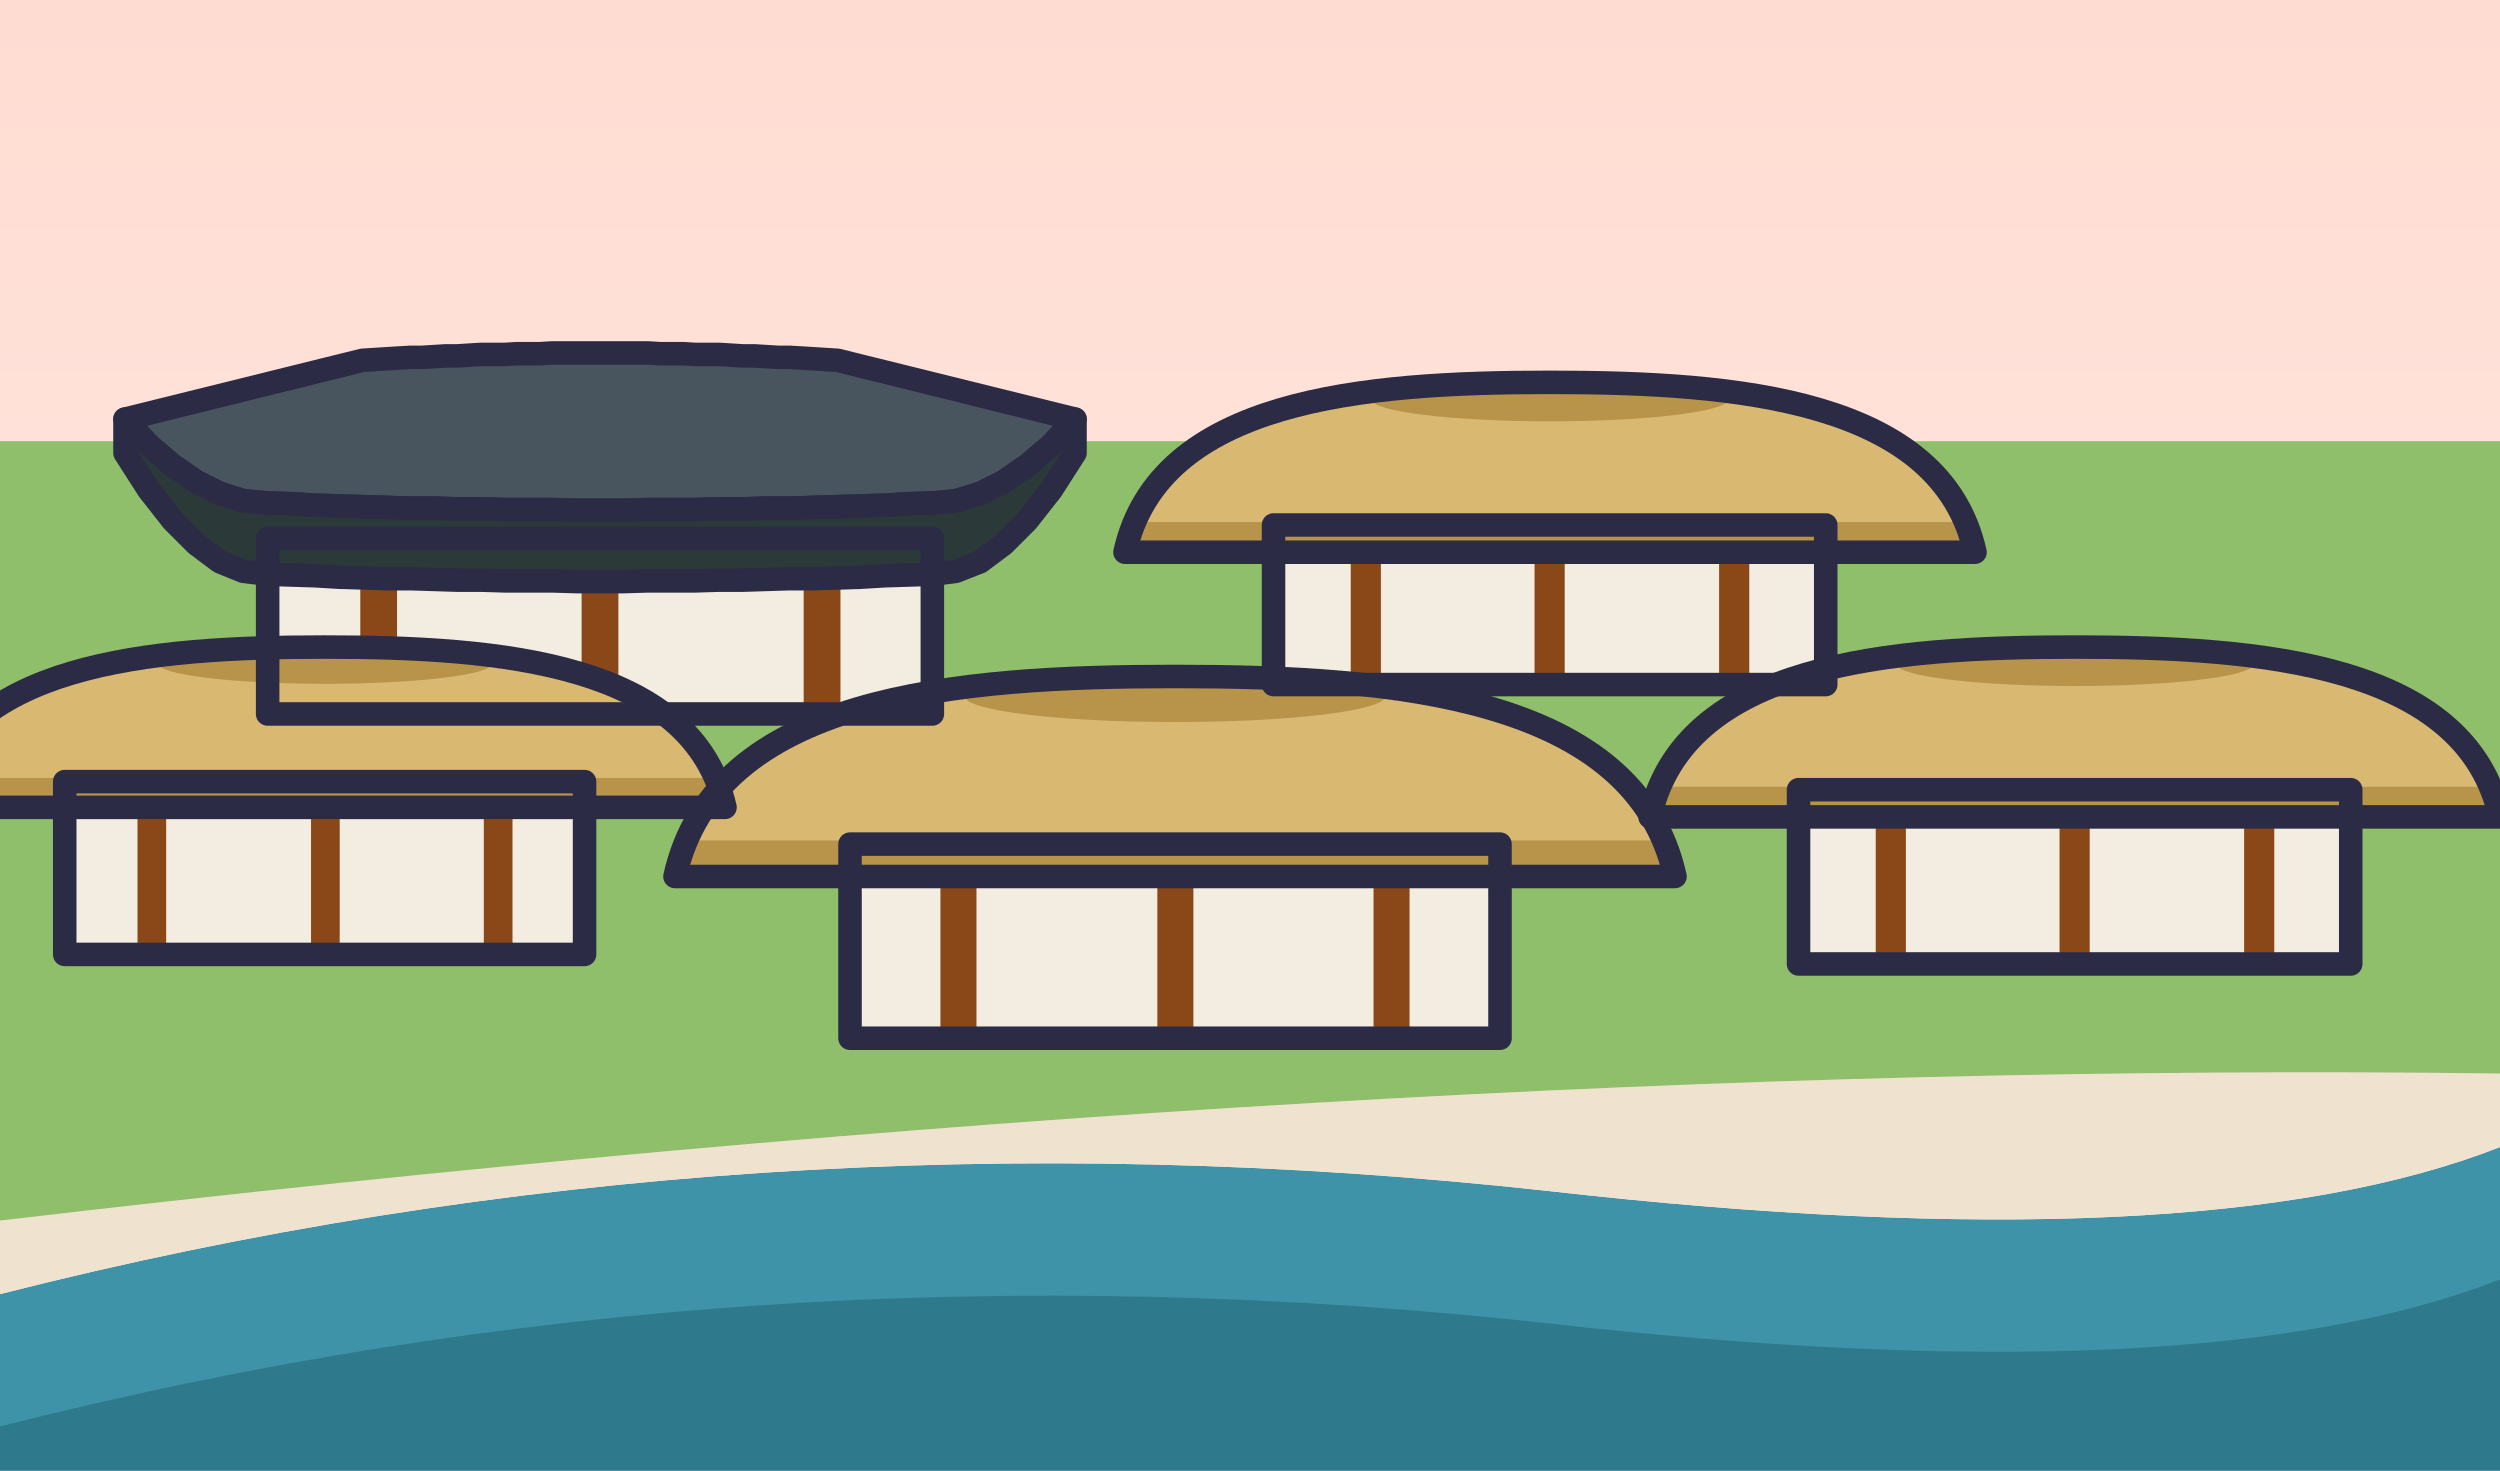
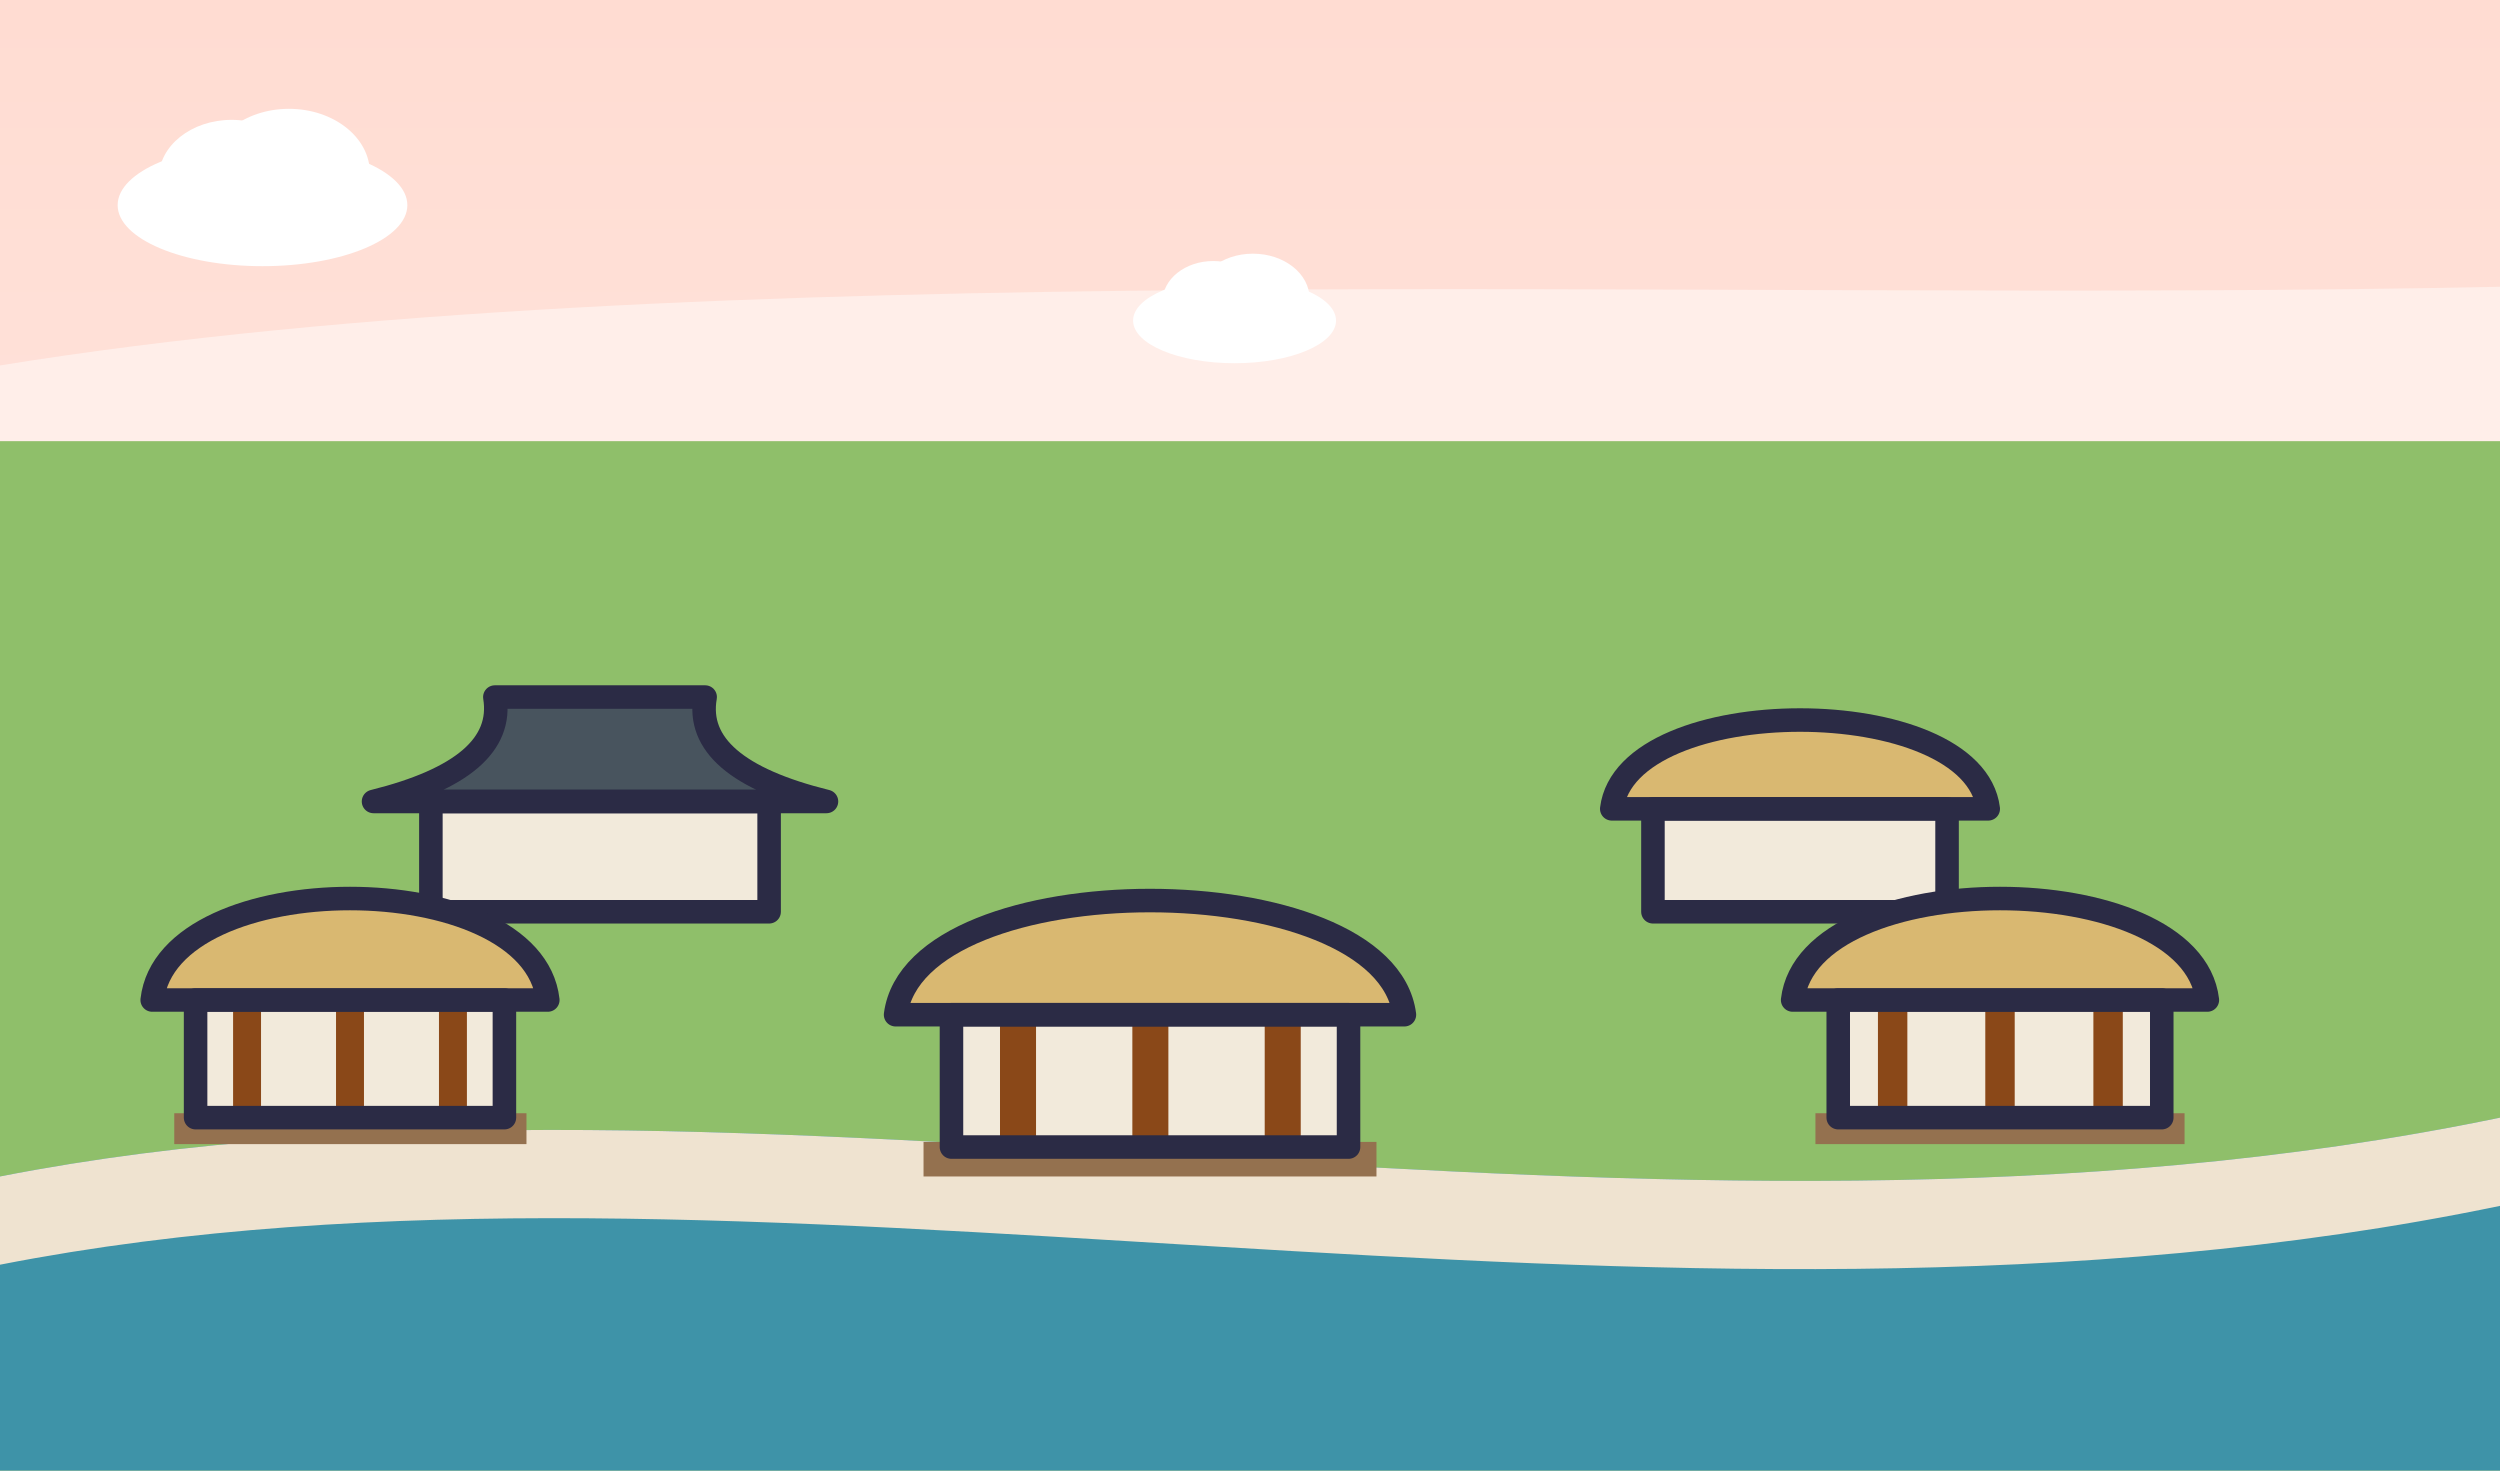
<svg xmlns="http://www.w3.org/2000/svg" viewBox="0 0 340 200" width="340" height="200" role="img" aria-label="하회마을" data-landmark="hahoe-folk-village">
  <defs>
    <linearGradient id="sky" x1="0" y1="0" x2="0" y2="1">
      <stop offset="0" stop-color="#FFDCD2" />
      <stop offset="1" stop-color="#FFEEE9" />
    </linearGradient>
  </defs>
  <rect width="340" height="200" fill="url(#sky)" />
-   <path d="M0,200.0 L0,176.0 Q102.0,150.0 210.8,162.0 Q299.2,172.0 340.0,156.0 L340,200 Z" fill="#3E93A8" />
-   <path d="M0,200.0 L0,194.0 Q102.0,168.0 210.8,180.0 Q299.2,190.0 340.0,174.0 L340,200 Z" fill="#2E7A8C" />
-   <path d="M0,176.0 Q102.0,150.0 210.8,162.0 Q299.2,172.0 340.0,156.0 L340,146.0 Q187.0,144.0 0,166.0 Z" fill="#EFE3D0" />
-   <path d="M0,166.0 Q187.0,144.0 340.0,146.0 L340,60.0 L0,60.0 Z" fill="#8FBF6A" />
-   <rect x="36.4" y="73.2" width="90.4" height="23.9" fill="#F2EDE0" />
-   <rect x="49.0" y="77.1" width="5.0" height="20.0" fill="#8A4818" />
-   <rect x="79.1" y="77.1" width="5.0" height="20.0" fill="#8A4818" />
-   <rect x="109.3" y="77.1" width="5.0" height="20.0" fill="#8A4818" />
-   <path d="M17.0,57.0 L20.2,60.5 L23.5,63.3 L26.7,65.5 L29.9,67.1 L33.1,68.1 L36.4,68.4 L39.6,68.5 L42.8,68.7 L46.1,68.8 L49.3,68.9 L52.5,69.0 L55.8,69.1 L59.0,69.1 L62.2,69.2 L65.4,69.2 L68.7,69.3 L71.9,69.3 L75.1,69.3 L78.4,69.4 L81.6,69.4 L84.8,69.4 L88.1,69.3 L91.3,69.3 L94.5,69.3 L97.8,69.2 L101.0,69.2 L104.2,69.1 L107.4,69.1 L110.7,69.0 L113.9,68.9 L117.1,68.8 L120.4,68.7 L123.6,68.5 L126.8,68.4 L130.0,68.1 L133.3,67.1 L136.5,65.5 L139.7,63.3 L143.0,60.5 L146.2,57.0 L146.2,61.6 L143.0,66.6 L139.7,70.8 L136.5,74.0 L133.3,76.4 L130.0,77.7 L126.8,78.1 L123.6,78.2 L120.4,78.3 L117.1,78.5 L113.9,78.6 L110.7,78.7 L107.4,78.7 L104.2,78.8 L101.0,78.9 L97.8,78.9 L94.5,79.0 L91.3,79.0 L88.1,79.0 L84.8,79.1 L81.6,79.1 L78.4,79.1 L75.1,79.0 L71.9,79.0 L68.7,79.0 L65.4,78.9 L62.2,78.9 L59.0,78.8 L55.8,78.7 L52.5,78.7 L49.3,78.6 L46.1,78.5 L42.8,78.3 L39.6,78.2 L36.4,78.1 L33.1,77.7 L29.9,76.4 L26.7,74.0 L23.5,70.8 L20.2,66.6 L17.0,61.6 Z" fill="#2B3A38" />
-   <path d="M49.3,49.0 L50.9,48.9 L52.5,48.8 L54.1,48.7 L55.8,48.6 L57.4,48.6 L59.0,48.5 L60.6,48.4 L62.2,48.4 L63.8,48.3 L65.4,48.2 L67.1,48.2 L68.7,48.2 L70.3,48.1 L71.9,48.1 L73.5,48.1 L75.1,48.0 L76.8,48.0 L78.4,48.0 L80.0,48.0 L81.6,48.0 L83.2,48.0 L84.8,48.0 L86.4,48.0 L88.1,48.0 L89.7,48.1 L91.3,48.1 L92.9,48.1 L94.5,48.2 L96.1,48.2 L97.8,48.2 L99.4,48.3 L101.0,48.4 L102.6,48.4 L104.2,48.5 L105.8,48.6 L107.4,48.6 L109.1,48.7 L110.7,48.8 L112.3,48.9 L113.9,49.0 L146.2,57.0 L143.0,60.5 L139.7,63.3 L136.5,65.5 L133.3,67.1 L130.0,68.1 L126.8,68.4 L123.6,68.5 L120.4,68.7 L117.1,68.8 L113.9,68.9 L110.7,69.0 L107.4,69.1 L104.2,69.1 L101.0,69.2 L97.8,69.2 L94.5,69.3 L91.3,69.3 L88.1,69.3 L84.8,69.4 L81.6,69.4 L78.4,69.4 L75.1,69.3 L71.9,69.3 L68.7,69.3 L65.4,69.2 L62.2,69.2 L59.0,69.1 L55.8,69.1 L52.5,69.0 L49.3,68.9 L46.1,68.8 L42.8,68.7 L39.6,68.5 L36.4,68.4 L33.1,68.1 L29.9,67.1 L26.7,65.5 L23.5,63.3 L20.2,60.5 L17.0,57.0 Z" fill="#48545E" />
-   <rect x="173.2" y="71.4" width="75.1" height="21.7" fill="#F2EDE0" />
-   <rect x="183.7" y="75.1" width="4.1" height="18.0" fill="#8A4818" />
-   <rect x="208.7" y="75.1" width="4.1" height="18.0" fill="#8A4818" />
-   <rect x="233.8" y="75.1" width="4.1" height="18.0" fill="#8A4818" />
-   <path d="M153.0,75.1 C157.6,54.3 185.4,52.0 210.8,52.0 C236.2,52.0 264.0,54.3 268.6,75.1 Z" fill="#D9B871" />
-   <path d="M153.0,75.1 L268.6,75.1 L267.4,71.0 L154.2,71.0 Z" fill="#B8944B" />
-   <ellipse cx="210.8" cy="54.3" rx="24.3" ry="3.0" fill="#B8944B" />
-   <rect x="8.8" y="106.3" width="70.7" height="23.5" fill="#F2EDE0" />
-   <rect x="18.7" y="109.8" width="3.9" height="20.0" fill="#8A4818" />
-   <rect x="42.3" y="109.8" width="3.9" height="20.0" fill="#8A4818" />
-   <rect x="65.8" y="109.8" width="3.9" height="20.0" fill="#8A4818" />
-   <path d="M-10.2,109.8 C-5.8,90.2 20.3,88.0 44.2,88.0 C68.1,88.0 94.2,90.2 98.6,109.8 Z" fill="#D9B871" />
-   <path d="M-10.2,109.8 L98.6,109.8 L97.5,105.8 L-9.1,105.8 Z" fill="#B8944B" />
-   <ellipse cx="44.2" cy="90.2" rx="22.8" ry="2.8" fill="#B8944B" />
-   <rect x="115.6" y="114.8" width="88.4" height="26.4" fill="#F2EDE0" />
-   <rect x="127.9" y="119.2" width="4.9" height="22.0" fill="#8A4818" />
-   <rect x="157.4" y="119.2" width="4.9" height="22.0" fill="#8A4818" />
-   <rect x="186.8" y="119.2" width="4.9" height="22.0" fill="#8A4818" />
-   <path d="M91.8,119.2 C97.2,94.7 129.9,92.0 159.8,92.0 C189.7,92.0 222.4,94.7 227.8,119.2 Z" fill="#D9B871" />
-   <path d="M91.8,119.2 L227.8,119.2 L226.4,114.3 L93.2,114.3 Z" fill="#B8944B" />
-   <ellipse cx="159.8" cy="94.7" rx="28.6" ry="3.5" fill="#B8944B" />
-   <rect x="244.6" y="107.4" width="75.1" height="23.7" fill="#F2EDE0" />
-   <rect x="255.1" y="111.1" width="4.1" height="20.0" fill="#8A4818" />
-   <rect x="280.1" y="111.1" width="4.1" height="20.0" fill="#8A4818" />
-   <rect x="305.2" y="111.1" width="4.1" height="20.0" fill="#8A4818" />
-   <path d="M224.4,111.1 C229.0,90.3 256.8,88.0 282.2,88.0 C307.6,88.0 335.4,90.3 340.0,111.1 Z" fill="#D9B871" />
-   <path d="M224.4,111.1 L340.0,111.1 L338.8,107.0 L225.6,107.0 Z" fill="#B8944B" />
-   <ellipse cx="282.2" cy="90.3" rx="24.3" ry="3.0" fill="#B8944B" />
+   <path d="M0,49.7 C95.2,34.3 231.2,41.3 340.0,39.0 L340.0,60.0 L0,60.0 Z" fill="#FFEEE9" opacity="1" />
+   <g fill="#FFFFFF">
+     <ellipse cx="35.7" cy="27.9" rx="19.7" ry="8.3" />
+     <ellipse cx="31.5" cy="24.2" rx="9.9" ry="7.9" />
+     <ellipse cx="39.3" cy="23.5" rx="11.0" ry="8.7" />
+   </g>
+   <g fill="#FFFFFF">
+     <ellipse cx="167.9" cy="43.6" rx="13.8" ry="5.8" />
+     <ellipse cx="165.0" cy="41.0" rx="6.9" ry="5.5" />
+     <ellipse cx="170.4" cy="40.6" rx="7.7" ry="6.1" />
+   </g>
+   <rect y="60.0" width="340" height="140.0" fill="#8FBF6A" />
+   <path d="M0,160.0 C102.0,140.0 224.4,176.0 340,152.0 L340,200 L0,200 Z" fill="#3E93A8" />
+   <path d="M0,160.0 C102.0,140.0 224.4,176.0 340,152.0 L340,164.0 C224.4,188.0 102.0,152.0 0,172.0 Z" fill="#EFE3D0" />
+   <defs>
+     <mask id="mFront">
+       <rect width="340" height="200" fill="#fff" />
+       <path d="M26.6,136.0 L68.6,136.0 L68.6,152.0 L26.6,152.0 Z" fill="#000" />
+       <path d="M20.7,136.0 C22.8,117.6 72.4,117.6 74.5,136.0 Z" fill="#000" />
+       <path d="M129.4,138.0 L183.4,138.0 L183.4,156.0 L129.4,156.0 Z" fill="#000" />
+       <path d="M121.8,138.0 C124.5,117.3 188.3,117.3 191.0,138.0 Z" fill="#000" />
+       <path d="M250.0,136.0 L294.0,136.0 L294.0,152.0 L250.0,152.0 Z" fill="#000" />
+       <path d="M243.8,136.0 C246.0,117.6 298.0,117.6 300.2,136.0 Z" fill="#000" />
+     </mask>
+   </defs>
+   <g mask="url(#mFront)">
+     <path d="M58.6,109.0 L104.6,109.0 L104.6,124.0 L58.6,124.0 Z" fill="#F2EADB" />
+     <path d="M50.8,109.0 Q68.9,104.5 67.3,94.8 L95.9,94.8 Q94.2,104.5 112.4,109.0 Z" fill="#48545E" />
+     <path d="M224.8,110.0 L264.8,110.0 L264.8,124.0 L224.8,124.0 Z" fill="#F2EADB" />
+     <path d="M219.2,110.0 C221.2,93.9 268.4,93.9 270.4,110.0 Z" fill="#D9B871" />
+     <g fill="none" stroke="#2B2B45" stroke-width="3.2" stroke-linejoin="round" stroke-linecap="round">
+       <path d="M58.6,109.0 L104.6,109.0 L104.6,124.0 L58.6,124.0 Z" />
+       <path d="M50.8,109.0 Q68.9,104.5 67.3,94.8 L95.9,94.8 Q94.2,104.5 112.4,109.0 Z" />
+       <path d="M224.8,110.0 L264.8,110.0 L264.8,124.0 L224.8,124.0 Z" />
+       <path d="M219.2,110.0 C221.2,93.9 268.4,93.9 270.4,110.0 Z" />
+     </g>
+   </g>
+   <rect x="23.7" y="151.4" width="47.9" height="4.2" fill="#94714F" />
+   <path d="M26.6,136.0 L68.6,136.0 L68.6,152.0 L26.6,152.0 Z" fill="#F2EADB" />
+   <rect x="31.7" y="136.0" width="3.8" height="16.0" fill="#8A4818" />
+   <rect x="45.7" y="136.0" width="3.8" height="16.0" fill="#8A4818" />
+   <rect x="59.7" y="136.0" width="3.8" height="16.0" fill="#8A4818" />
+   <path d="M20.7,136.0 C22.8,117.6 72.4,117.6 74.5,136.0 Z" fill="#D9B871" />
+   <rect x="125.6" y="155.3" width="61.6" height="4.7" fill="#94714F" />
+   <path d="M129.4,138.0 L183.4,138.0 L183.4,156.0 L129.4,156.0 Z" fill="#F2EADB" />
+   <rect x="136.0" y="138.0" width="4.9" height="18.0" fill="#8A4818" />
+   <rect x="154.0" y="138.0" width="4.9" height="18.0" fill="#8A4818" />
+   <rect x="172.0" y="138.0" width="4.9" height="18.0" fill="#8A4818" />
+   <path d="M121.8,138.0 C124.5,117.3 188.3,117.3 191.0,138.0 Z" fill="#D9B871" />
+   <rect x="246.9" y="151.4" width="50.2" height="4.2" fill="#94714F" />
+   <path d="M250.0,136.0 L294.0,136.0 L294.0,152.0 L250.0,152.0 Z" fill="#F2EADB" />
+   <rect x="255.4" y="136.0" width="4.0" height="16.0" fill="#8A4818" />
+   <rect x="270.0" y="136.0" width="4.0" height="16.0" fill="#8A4818" />
+   <rect x="284.7" y="136.0" width="4.0" height="16.0" fill="#8A4818" />
+   <path d="M243.8,136.0 C246.0,117.6 298.0,117.6 300.2,136.0 Z" fill="#D9B871" />
  <g fill="none" stroke="#2B2B45" stroke-width="3.2" stroke-linejoin="round" stroke-linecap="round">
-     <rect x="36.4" y="73.2" width="90.4" height="23.9" />
-     <path d="M49.3,49.0 L50.9,48.9 L52.5,48.8 L54.1,48.7 L55.8,48.6 L57.4,48.6 L59.0,48.5 L60.6,48.4 L62.2,48.4 L63.8,48.3 L65.4,48.2 L67.1,48.2 L68.7,48.2 L70.3,48.1 L71.9,48.1 L73.5,48.1 L75.1,48.0 L76.8,48.0 L78.4,48.0 L80.0,48.0 L81.6,48.0 L83.2,48.0 L84.8,48.0 L86.4,48.0 L88.1,48.0 L89.7,48.1 L91.3,48.1 L92.9,48.1 L94.5,48.2 L96.1,48.2 L97.8,48.2 L99.4,48.3 L101.0,48.4 L102.6,48.4 L104.2,48.5 L105.8,48.6 L107.4,48.6 L109.1,48.7 L110.7,48.8 L112.3,48.9 L113.9,49.0 L146.2,57.0 L143.0,60.5 L139.7,63.3 L136.5,65.5 L133.3,67.1 L130.0,68.1 L126.8,68.4 L123.6,68.5 L120.4,68.7 L117.1,68.8 L113.9,68.9 L110.7,69.0 L107.4,69.1 L104.2,69.1 L101.0,69.2 L97.8,69.2 L94.5,69.3 L91.3,69.3 L88.1,69.3 L84.8,69.4 L81.6,69.4 L78.4,69.4 L75.1,69.3 L71.9,69.3 L68.7,69.3 L65.4,69.2 L62.2,69.2 L59.0,69.1 L55.8,69.1 L52.5,69.0 L49.3,68.9 L46.1,68.8 L42.8,68.7 L39.6,68.5 L36.4,68.4 L33.1,68.1 L29.9,67.1 L26.7,65.5 L23.5,63.3 L20.2,60.5 L17.0,57.0 Z" />
-     <path d="M17.0,57.0 L20.2,60.5 L23.5,63.3 L26.7,65.5 L29.9,67.1 L33.1,68.1 L36.4,68.4 L39.6,68.5 L42.8,68.7 L46.1,68.8 L49.3,68.9 L52.5,69.0 L55.8,69.1 L59.0,69.1 L62.2,69.2 L65.4,69.2 L68.7,69.3 L71.9,69.3 L75.1,69.3 L78.4,69.4 L81.6,69.4 L84.8,69.4 L88.1,69.3 L91.3,69.3 L94.5,69.3 L97.8,69.2 L101.0,69.2 L104.2,69.1 L107.4,69.1 L110.7,69.0 L113.9,68.9 L117.1,68.8 L120.4,68.7 L123.6,68.5 L126.8,68.4 L130.0,68.1 L133.3,67.1 L136.5,65.5 L139.7,63.3 L143.0,60.5 L146.2,57.0 L146.2,61.6 L143.0,66.6 L139.7,70.8 L136.5,74.0 L133.3,76.4 L130.0,77.7 L126.8,78.1 L123.6,78.2 L120.4,78.3 L117.1,78.5 L113.9,78.6 L110.7,78.7 L107.4,78.7 L104.2,78.8 L101.0,78.9 L97.8,78.9 L94.5,79.0 L91.3,79.0 L88.1,79.0 L84.8,79.1 L81.6,79.1 L78.4,79.1 L75.1,79.0 L71.9,79.0 L68.7,79.0 L65.4,78.9 L62.2,78.9 L59.0,78.8 L55.8,78.7 L52.5,78.7 L49.3,78.6 L46.1,78.5 L42.8,78.3 L39.6,78.2 L36.4,78.1 L33.1,77.7 L29.9,76.4 L26.7,74.0 L23.5,70.8 L20.2,66.6 L17.0,61.6 Z" />
-     <rect x="173.2" y="71.4" width="75.1" height="21.7" />
-     <path d="M153.0,75.1 C157.6,54.3 185.4,52.0 210.8,52.0 C236.2,52.0 264.0,54.3 268.6,75.1 Z" />
-     <rect x="8.8" y="106.3" width="70.7" height="23.5" />
-     <path d="M-10.2,109.8 C-5.8,90.2 20.3,88.0 44.2,88.0 C68.1,88.0 94.2,90.2 98.6,109.8 Z" />
-     <rect x="115.6" y="114.8" width="88.4" height="26.4" />
-     <path d="M91.8,119.2 C97.2,94.7 129.9,92.0 159.8,92.0 C189.7,92.0 222.4,94.7 227.8,119.2 Z" />
-     <rect x="244.6" y="107.4" width="75.1" height="23.7" />
-     <path d="M224.4,111.1 C229.0,90.3 256.8,88.0 282.2,88.0 C307.6,88.0 335.4,90.3 340.0,111.1 Z" />
+     <path d="M26.6,136.0 L68.6,136.0 L68.6,152.0 L26.6,152.0 Z" />
+     <path d="M20.7,136.0 C22.8,117.6 72.4,117.6 74.5,136.0 Z" />
+     <path d="M129.4,138.0 L183.4,138.0 L183.4,156.0 L129.4,156.0 Z" />
+     <path d="M121.8,138.0 C124.5,117.3 188.3,117.3 191.0,138.0 Z" />
+     <path d="M250.0,136.0 L294.0,136.0 L294.0,152.0 L250.0,152.0 Z" />
+     <path d="M243.8,136.0 C246.0,117.6 298.0,117.6 300.2,136.0 Z" />
  </g>
</svg>
